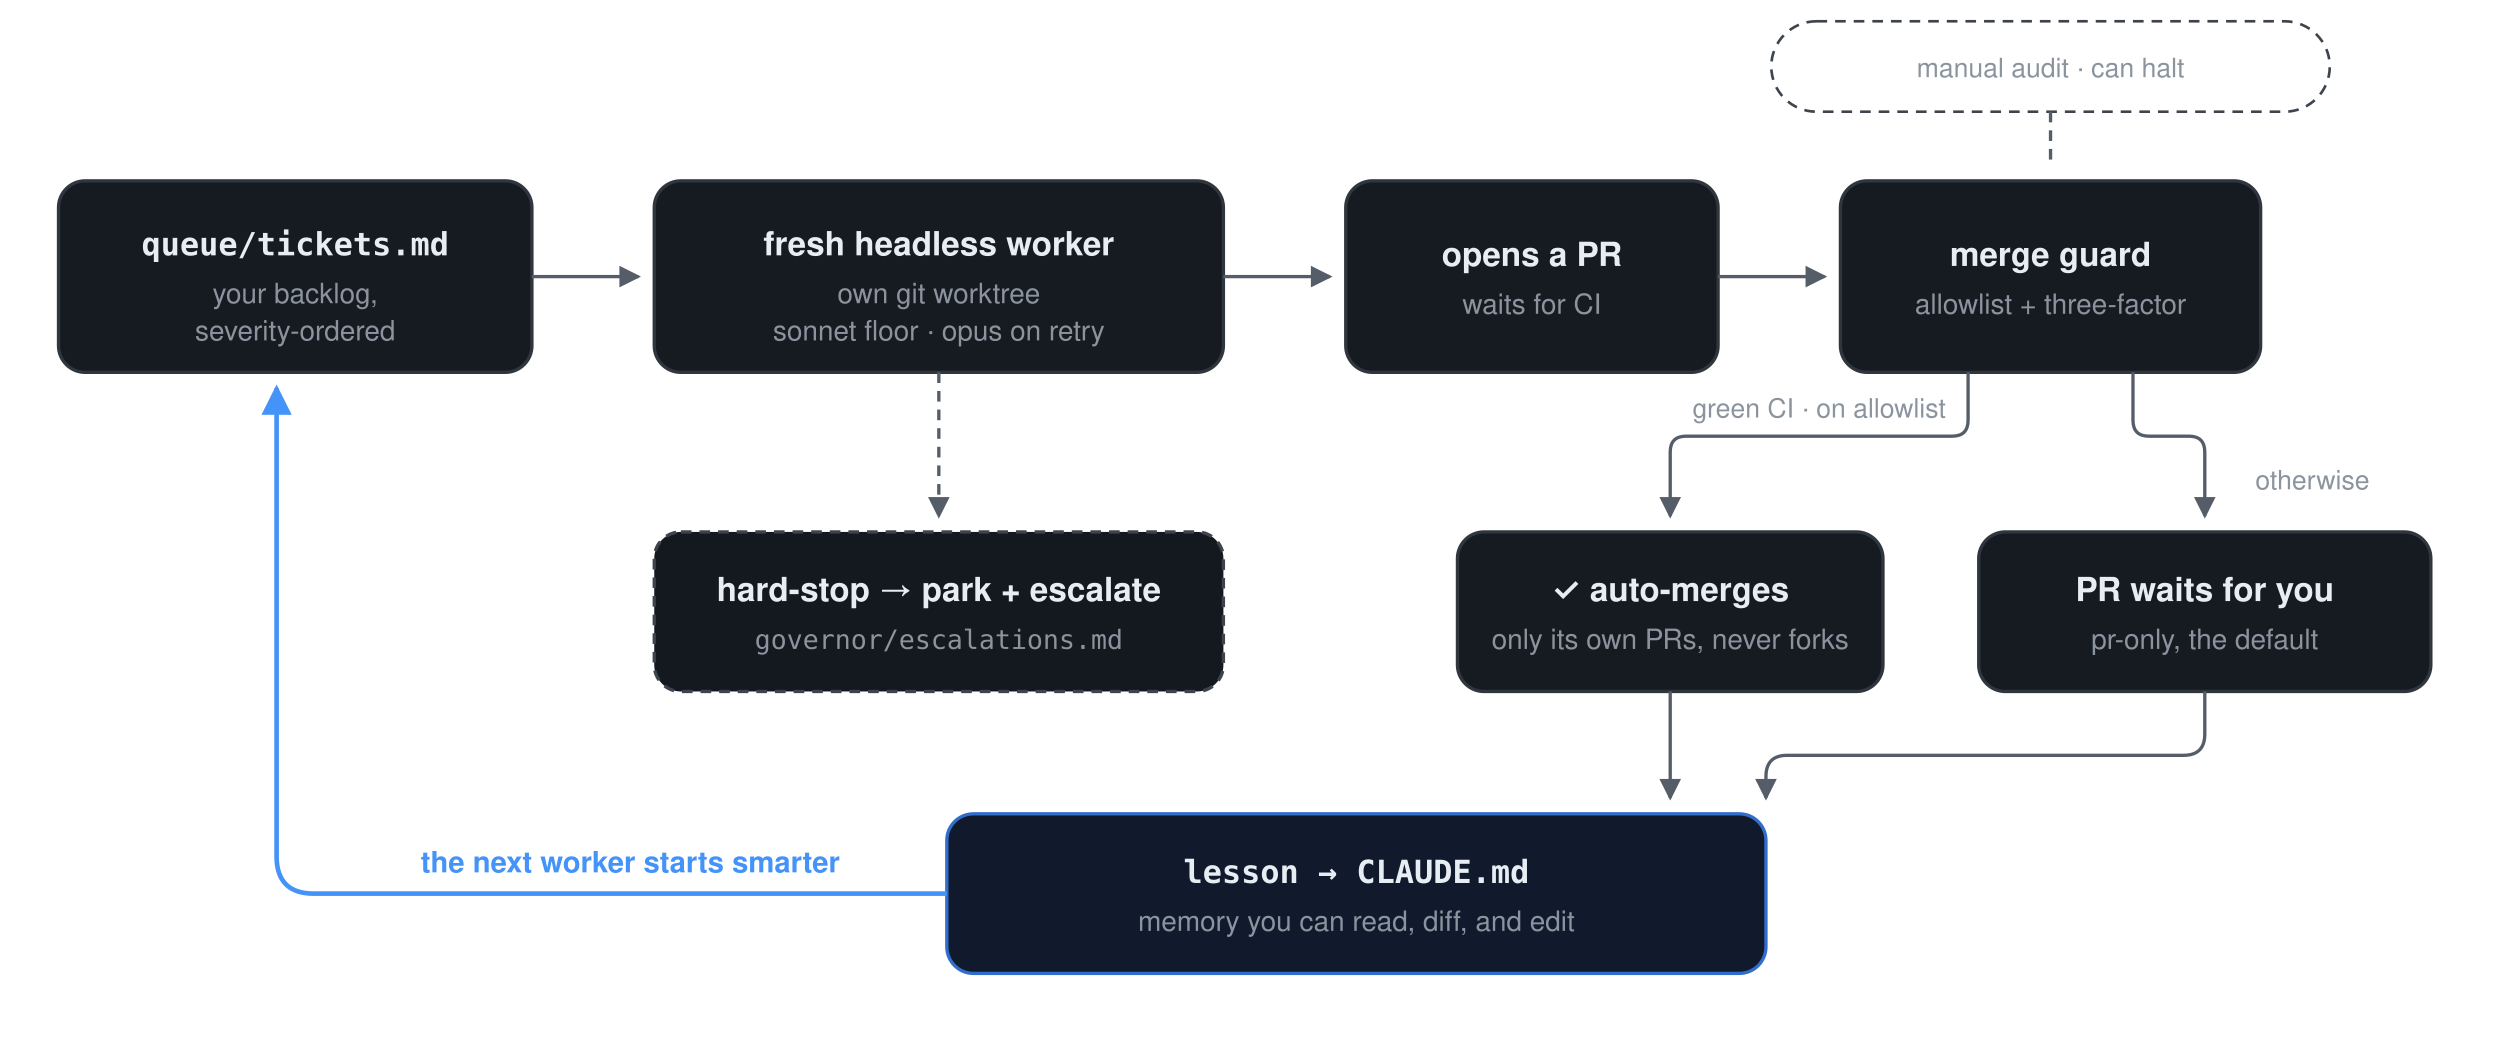
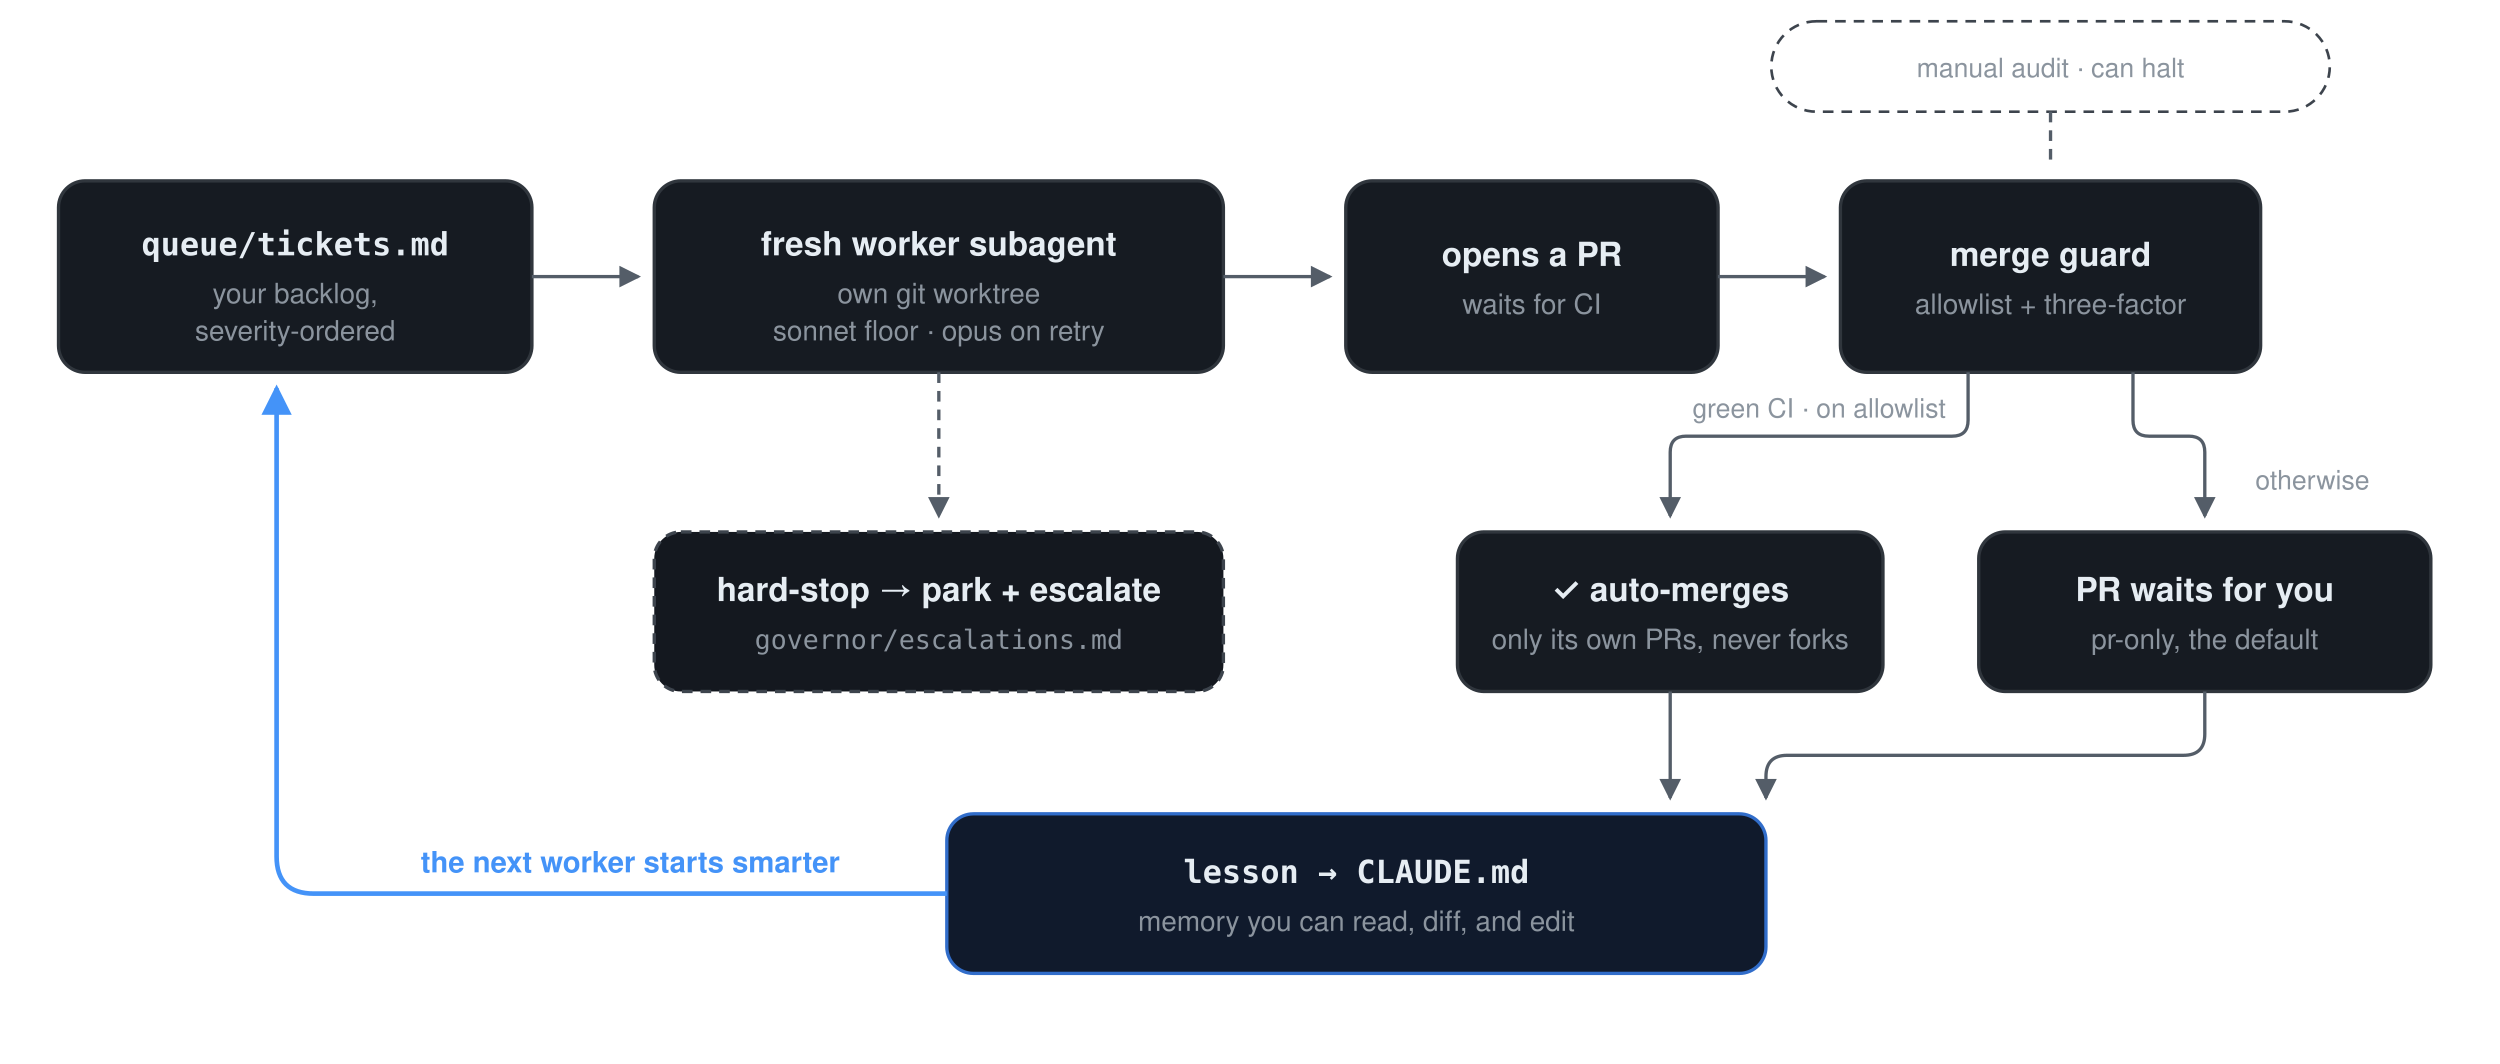
<svg xmlns="http://www.w3.org/2000/svg" viewBox="0 0 940 400" width="940" height="400" role="img" aria-label="The shiploop governor loop">
  <style>
    .title { font: 600 12.5px ui-sans-serif, -apple-system, "Segoe UI", Helvetica, Arial, sans-serif; fill: #e6edf3; }
    .sub   { font: 400 10.5px ui-sans-serif, -apple-system, "Segoe UI", Helvetica, Arial, sans-serif; fill: #8b949e; }
    .lbl   { font: 400 10px ui-sans-serif, -apple-system, "Segoe UI", Helvetica, Arial, sans-serif; fill: #8b949e; }
    .mono  { font: 600 12px ui-monospace, SFMono-Regular, Menlo, Consolas, monospace; fill: #e6edf3; }
    .monosub { font: 400 10px ui-monospace, SFMono-Regular, Menlo, Consolas, monospace; fill: #8b949e; }
    .box   { fill: #161b22; stroke: #30363d; stroke-width: 1.25; }
    .ghost { fill: none; stroke: #3d444d; stroke-width: 1; stroke-dasharray: 4 3; }
    .halt  { fill: #14181f; stroke: #3d444d; stroke-width: 1.25; stroke-dasharray: 4 3; }
    .acc   { fill: #101a2c; stroke: #316dca; stroke-width: 1.25; }
    .edge  { fill: none; stroke: #545d68; stroke-width: 1.25; }
    .dash  { fill: none; stroke: #545d68; stroke-width: 1.25; stroke-dasharray: 4 3; }
    .loop  { fill: none; stroke: #4493f8; stroke-width: 1.75; }
    .looplbl { font: 600 11px ui-sans-serif, -apple-system, "Segoe UI", Helvetica, Arial, sans-serif; fill: #4493f8; }
  </style>
  <defs>
    <marker id="a" viewBox="0 0 8 8" refX="7" refY="4" markerWidth="6.5" markerHeight="6.5" orient="auto-start-reverse">
      <path d="M0 0 L8 4 L0 8 Z" fill="#545d68" />
    </marker>
    <marker id="b" viewBox="0 0 8 8" refX="7" refY="4" markerWidth="6.5" markerHeight="6.5" orient="auto-start-reverse">
      <path d="M0 0 L8 4 L0 8 Z" fill="#4493f8" />
    </marker>
  </defs>
  <rect class="ghost" x="666" y="8" width="210" height="34" rx="17" />
  <text class="lbl" x="771" y="29" text-anchor="middle">manual audit · can halt</text>
  <path class="dash" d="M771 42 V62" />
  <rect class="box" x="22" y="68" width="178" height="72" rx="10" />
  <text class="mono" x="111" y="96" text-anchor="middle">queue/tickets.md</text>
  <text class="sub" x="111" y="114" text-anchor="middle">your backlog,</text>
  <text class="sub" x="111" y="128" text-anchor="middle">severity-ordered</text>
  <rect class="box" x="246" y="68" width="214" height="72" rx="10" />
-   <text class="title" x="353" y="96" text-anchor="middle">fresh headless worker</text>
+   <text class="title" x="353" y="96" text-anchor="middle">fresh worker subagent</text>
  <text class="sub" x="353" y="114" text-anchor="middle">own git worktree</text>
  <text class="sub" x="353" y="128" text-anchor="middle">sonnet floor · opus on retry</text>
  <rect class="box" x="506" y="68" width="140" height="72" rx="10" />
  <text class="title" x="576" y="100" text-anchor="middle">opens a PR</text>
  <text class="sub" x="576" y="118" text-anchor="middle">waits for CI</text>
  <rect class="box" x="692" y="68" width="158" height="72" rx="10" />
  <text class="title" x="771" y="100" text-anchor="middle">merge guard</text>
  <text class="sub" x="771" y="118" text-anchor="middle">allowlist + three-factor</text>
  <path class="edge" d="M200 104 H240" marker-end="url(#a)" />
  <path class="edge" d="M460 104 H500" marker-end="url(#a)" />
  <path class="edge" d="M646 104 H686" marker-end="url(#a)" />
  <path class="edge" d="M740 140 V158 Q740 164 734 164 H634 Q628 164 628 170 V194" marker-end="url(#a)" />
  <text class="lbl" x="684" y="157" text-anchor="middle">green CI · on allowlist</text>
  <path class="edge" d="M802 140 V158 Q802 164 808 164 H823 Q829 164 829 170 V194" marker-end="url(#a)" />
  <text class="lbl" x="848" y="184" text-anchor="start">otherwise</text>
  <rect class="box" x="548" y="200" width="160" height="60" rx="10" />
  <text class="title" x="628" y="226" text-anchor="middle">✓ auto-merges</text>
  <text class="sub" x="628" y="244" text-anchor="middle">only its own PRs, never forks</text>
  <rect class="box" x="744" y="200" width="170" height="60" rx="10" />
  <text class="title" x="829" y="226" text-anchor="middle">PR waits for you</text>
  <text class="sub" x="829" y="244" text-anchor="middle">pr-only, the default</text>
  <path class="dash" d="M353 140 V194" marker-end="url(#a)" />
  <rect class="halt" x="246" y="200" width="214" height="60" rx="10" />
  <text class="title" x="353" y="226" text-anchor="middle">hard-stop → park + escalate</text>
  <text class="monosub" x="353" y="244" text-anchor="middle">governor/escalations.md</text>
  <path class="edge" d="M628 260 V300" marker-end="url(#a)" />
  <path class="edge" d="M829 260 V276 Q829 284 821 284 H672 Q664 284 664 292 V300" marker-end="url(#a)" />
  <rect class="acc" x="356" y="306" width="308" height="60" rx="10" />
  <text class="mono" x="510" y="332" text-anchor="middle">lesson → CLAUDE.md</text>
  <text class="sub" x="510" y="350" text-anchor="middle">memory you can read, diff, and edit</text>
  <path class="loop" d="M356 336 H118 Q104 336 104 322 V146" marker-end="url(#b)" />
  <text class="looplbl" x="237" y="328" text-anchor="middle">the next worker starts smarter</text>
</svg>
